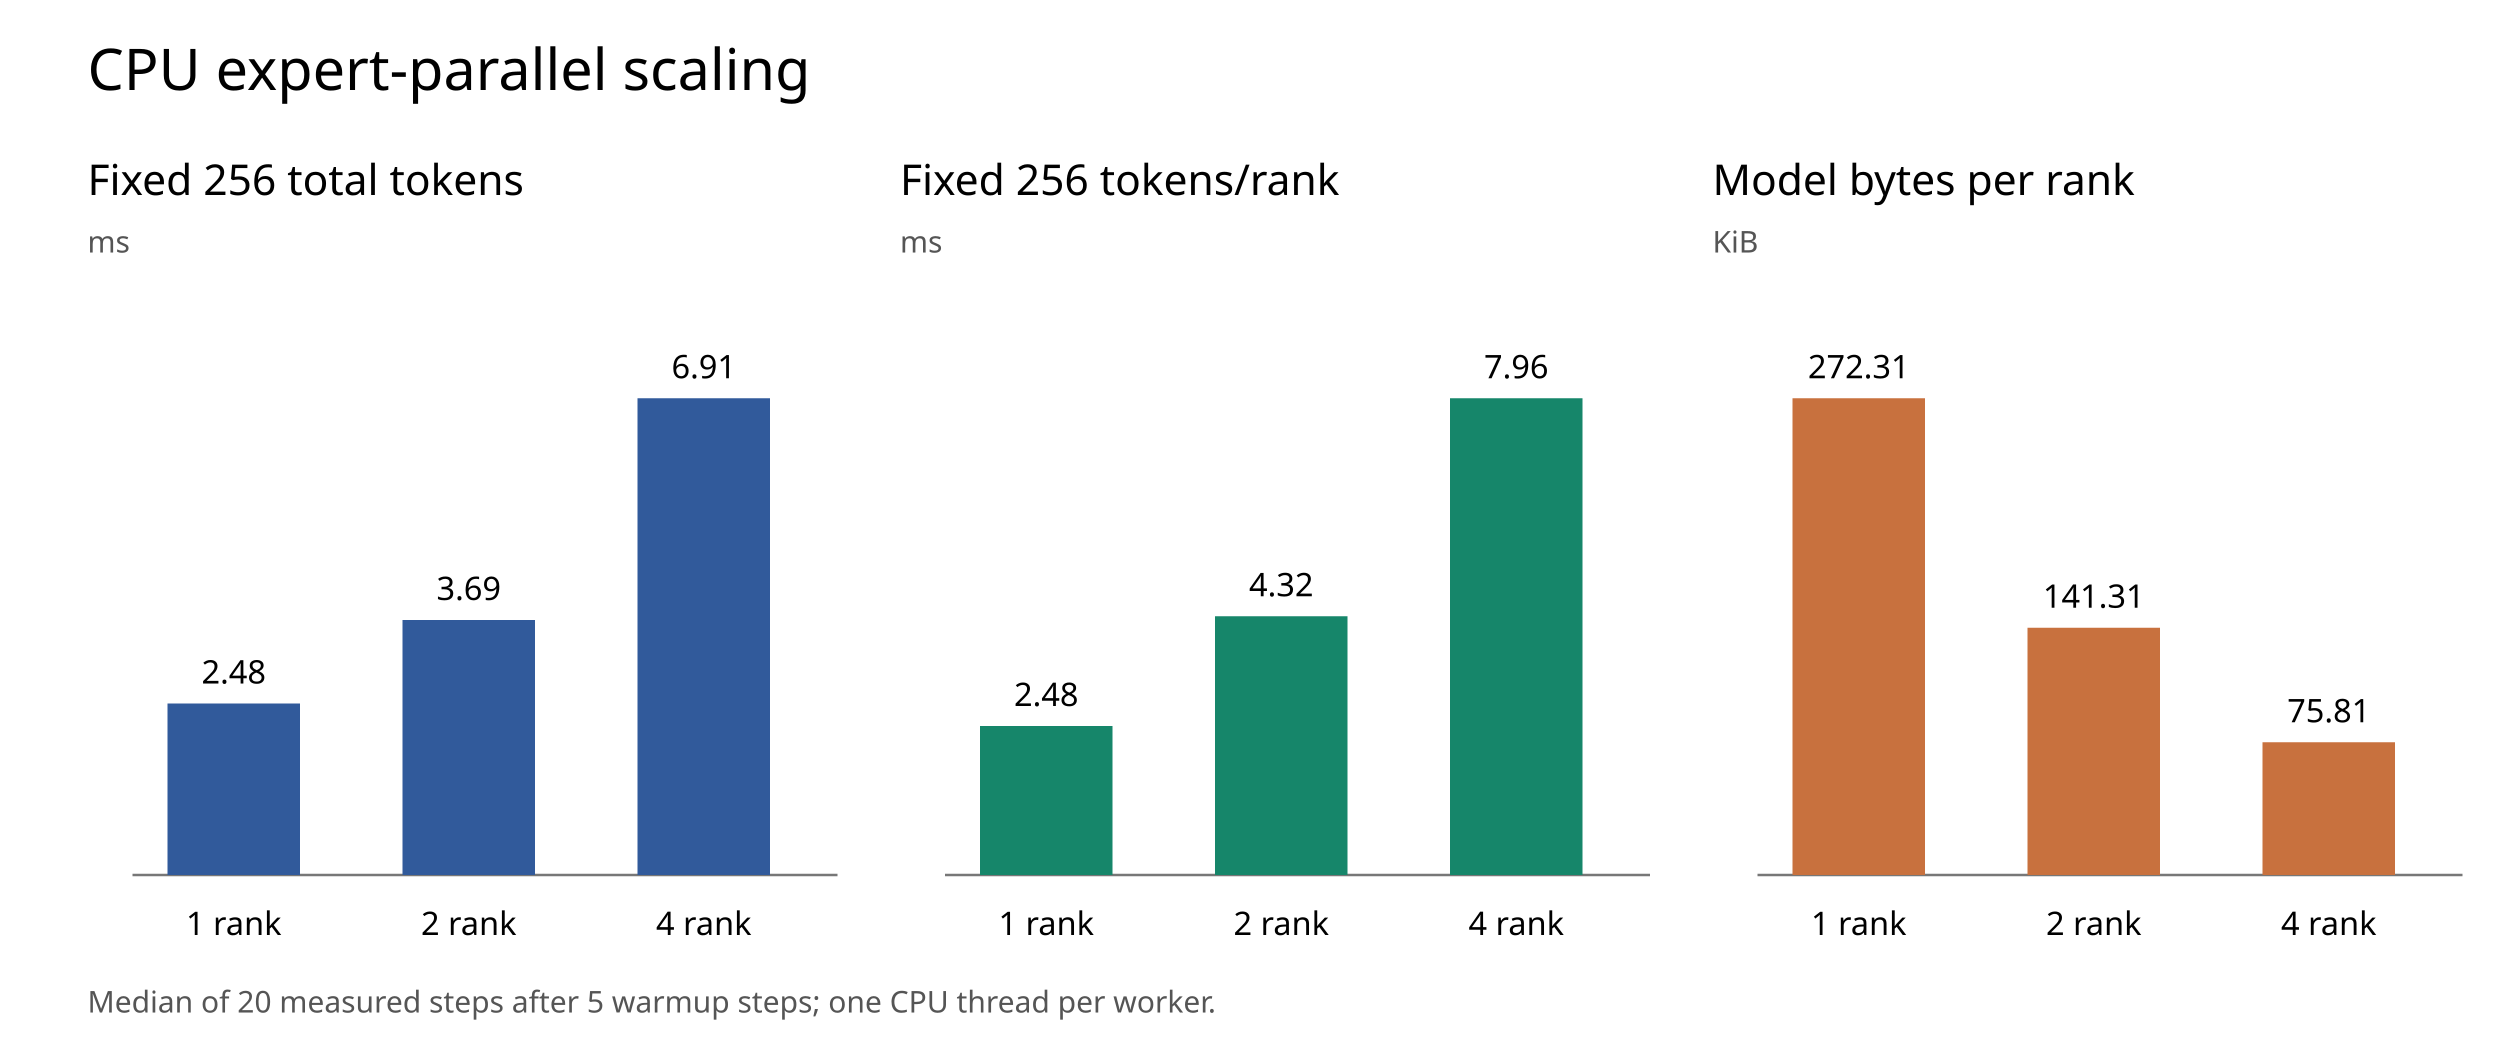
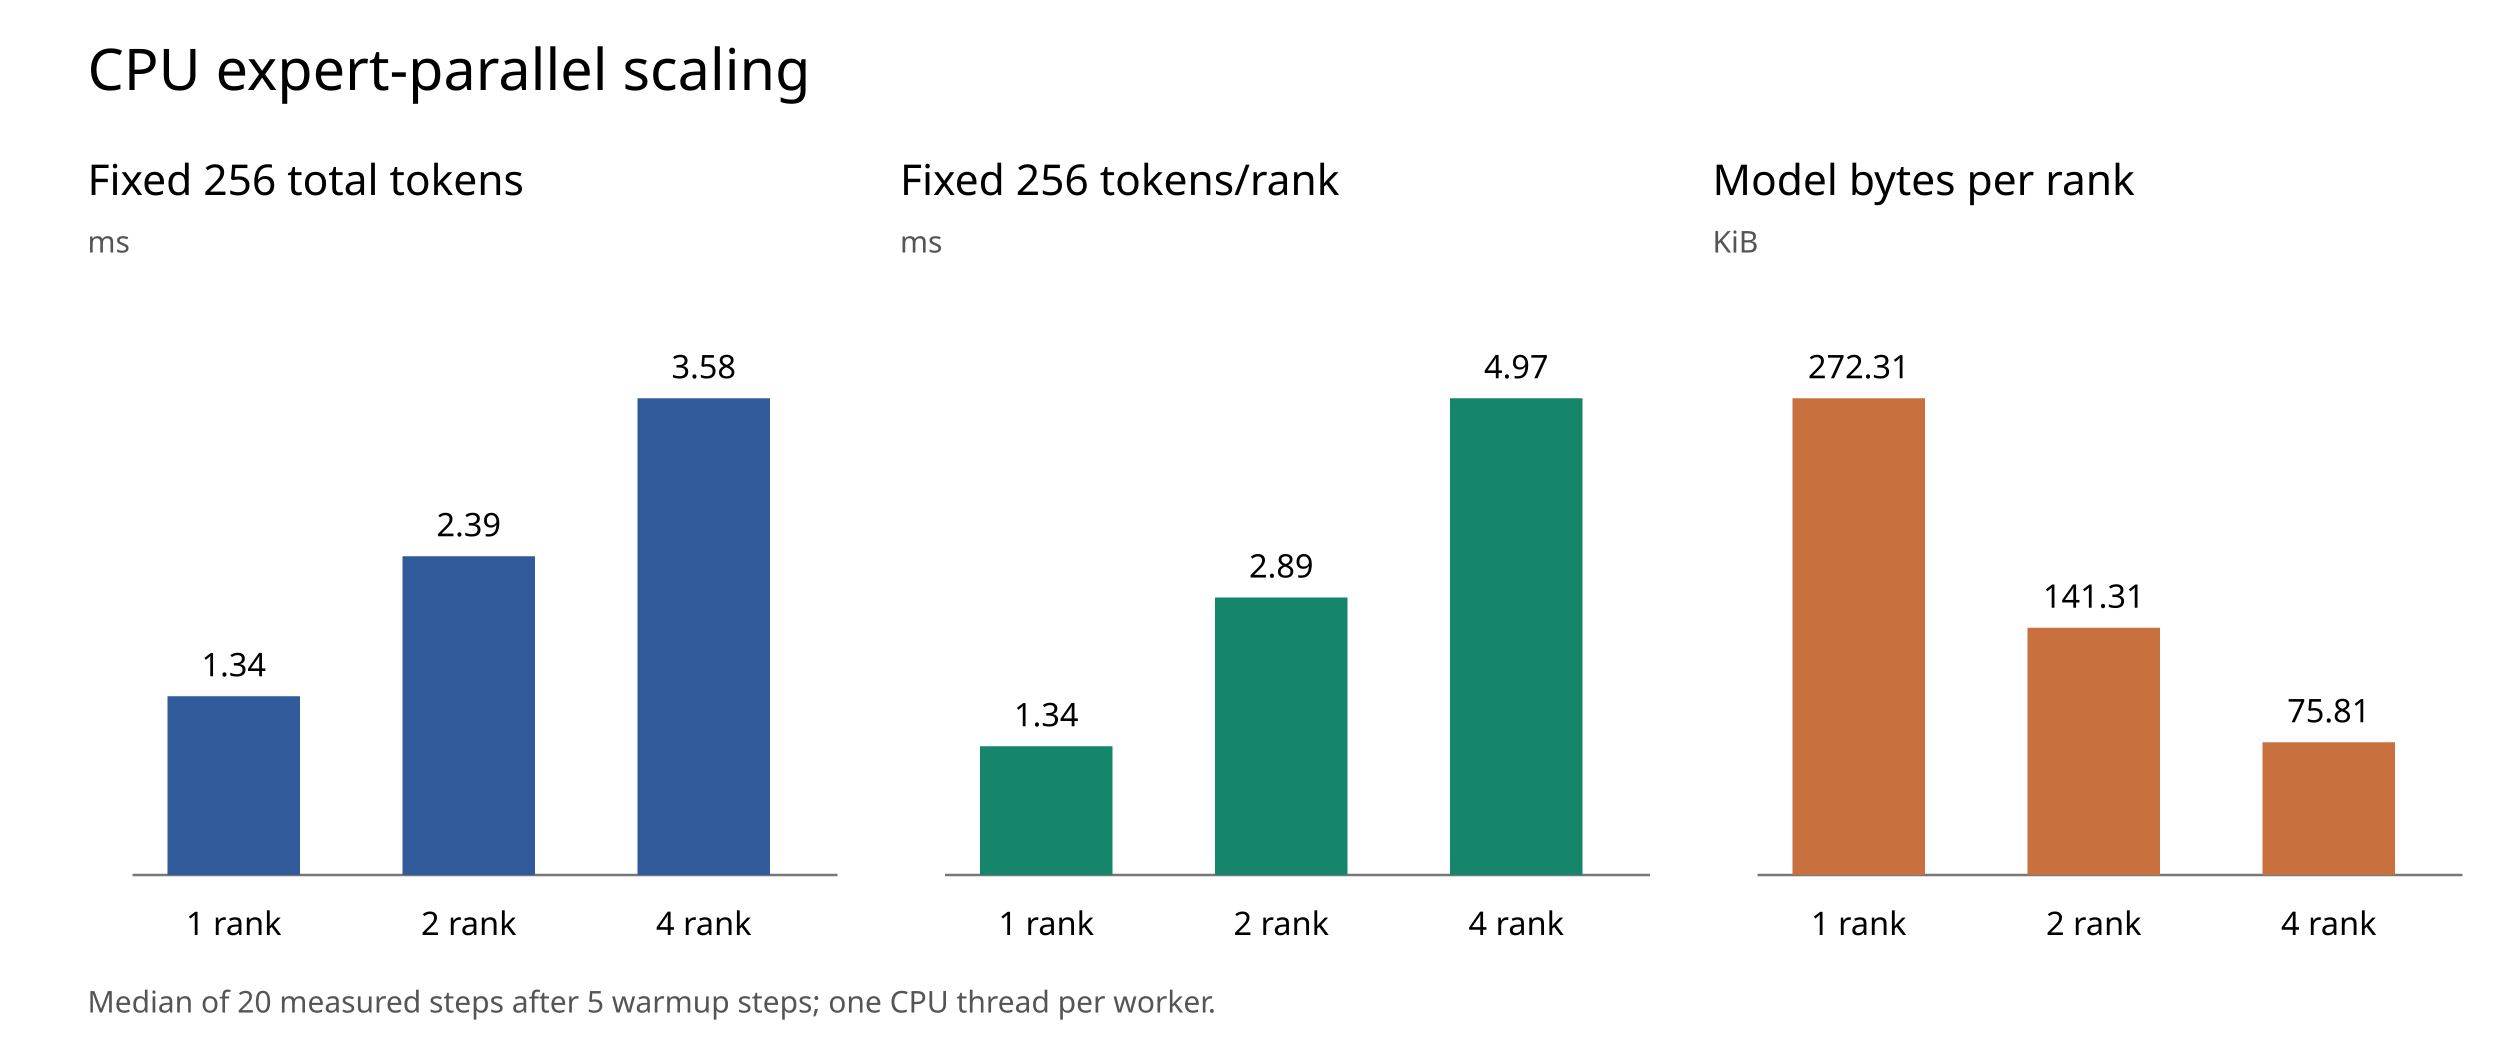
<svg xmlns="http://www.w3.org/2000/svg" viewBox="0 0 1000 420">
  <rect width="100%" height="100%" fill="white" />
  <text x="35" y="36" font-family="sans-serif" font-size="23">CPU expert-parallel scaling</text>
  <text x="35" y="78" font-family="sans-serif" font-size="17">Fixed 256 total tokens</text>
  <text x="35" y="101" font-family="sans-serif" font-size="12" fill="#555">ms</text>
  <line x1="53" x2="335" y1="350" y2="350" stroke="#777" />
-   <rect x="67" y="281.4" width="53" height="68.6" fill="#315a9b" />
-   <text x="93.5" y="273.4" text-anchor="middle" font-family="sans-serif" font-size="13">2.48</text>
+   <rect x="67" y="278.5" width="53" height="71.5" fill="#315a9b" />
+   <text x="93.5" y="270.5" text-anchor="middle" font-family="sans-serif" font-size="13">1.34</text>
  <text x="93.5" y="374" text-anchor="middle" font-family="sans-serif" font-size="13">1 rank</text>
-   <rect x="161" y="248.0" width="53" height="102.0" fill="#315a9b" />
-   <text x="187.5" y="240.0" text-anchor="middle" font-family="sans-serif" font-size="13">3.69</text>
+   <rect x="161" y="222.5" width="53" height="127.5" fill="#315a9b" />
+   <text x="187.5" y="214.5" text-anchor="middle" font-family="sans-serif" font-size="13">2.39</text>
  <text x="187.5" y="374" text-anchor="middle" font-family="sans-serif" font-size="13">2 rank</text>
  <rect x="255" y="159.3" width="53" height="190.7" fill="#315a9b" />
-   <text x="281.5" y="151.3" text-anchor="middle" font-family="sans-serif" font-size="13">6.91</text>
+   <text x="281.5" y="151.3" text-anchor="middle" font-family="sans-serif" font-size="13">3.58</text>
  <text x="281.5" y="374" text-anchor="middle" font-family="sans-serif" font-size="13">4 rank</text>
  <text x="360" y="78" font-family="sans-serif" font-size="17">Fixed 256 tokens/rank</text>
  <text x="360" y="101" font-family="sans-serif" font-size="12" fill="#555">ms</text>
  <line x1="378" x2="660" y1="350" y2="350" stroke="#777" />
-   <rect x="392" y="290.4" width="53" height="59.6" fill="#16866a" />
-   <text x="418.5" y="282.4" text-anchor="middle" font-family="sans-serif" font-size="13">2.48</text>
+   <rect x="392" y="298.5" width="53" height="51.5" fill="#16866a" />
+   <text x="418.5" y="290.5" text-anchor="middle" font-family="sans-serif" font-size="13">1.34</text>
  <text x="418.5" y="374" text-anchor="middle" font-family="sans-serif" font-size="13">1 rank</text>
-   <rect x="486" y="246.5" width="53" height="103.5" fill="#16866a" />
-   <text x="512.5" y="238.5" text-anchor="middle" font-family="sans-serif" font-size="13">4.32</text>
+   <rect x="486" y="239.0" width="53" height="111.0" fill="#16866a" />
+   <text x="512.5" y="231.0" text-anchor="middle" font-family="sans-serif" font-size="13">2.89</text>
  <text x="512.5" y="374" text-anchor="middle" font-family="sans-serif" font-size="13">2 rank</text>
  <rect x="580" y="159.3" width="53" height="190.7" fill="#16866a" />
-   <text x="606.5" y="151.3" text-anchor="middle" font-family="sans-serif" font-size="13">7.96</text>
+   <text x="606.5" y="151.3" text-anchor="middle" font-family="sans-serif" font-size="13">4.97</text>
  <text x="606.5" y="374" text-anchor="middle" font-family="sans-serif" font-size="13">4 rank</text>
  <text x="685" y="78" font-family="sans-serif" font-size="17">Model bytes per rank</text>
  <text x="685" y="101" font-family="sans-serif" font-size="12" fill="#555">KiB</text>
  <line x1="703" x2="985" y1="350" y2="350" stroke="#777" />
  <rect x="717" y="159.3" width="53" height="190.7" fill="#c8713e" />
  <text x="743.5" y="151.3" text-anchor="middle" font-family="sans-serif" font-size="13">272.31</text>
  <text x="743.5" y="374" text-anchor="middle" font-family="sans-serif" font-size="13">1 rank</text>
  <rect x="811" y="251.1" width="53" height="98.9" fill="#c8713e" />
  <text x="837.5" y="243.1" text-anchor="middle" font-family="sans-serif" font-size="13">141.31</text>
  <text x="837.5" y="374" text-anchor="middle" font-family="sans-serif" font-size="13">2 rank</text>
  <rect x="905" y="296.9" width="53" height="53.1" fill="#c8713e" />
  <text x="931.5" y="288.9" text-anchor="middle" font-family="sans-serif" font-size="13">75.81</text>
  <text x="931.5" y="374" text-anchor="middle" font-family="sans-serif" font-size="13">4 rank</text>
  <text x="35" y="405" font-family="sans-serif" font-size="12" fill="#555">Median of 20 measured steps after 5 warmup steps; one CPU thread per worker.</text>
</svg>
